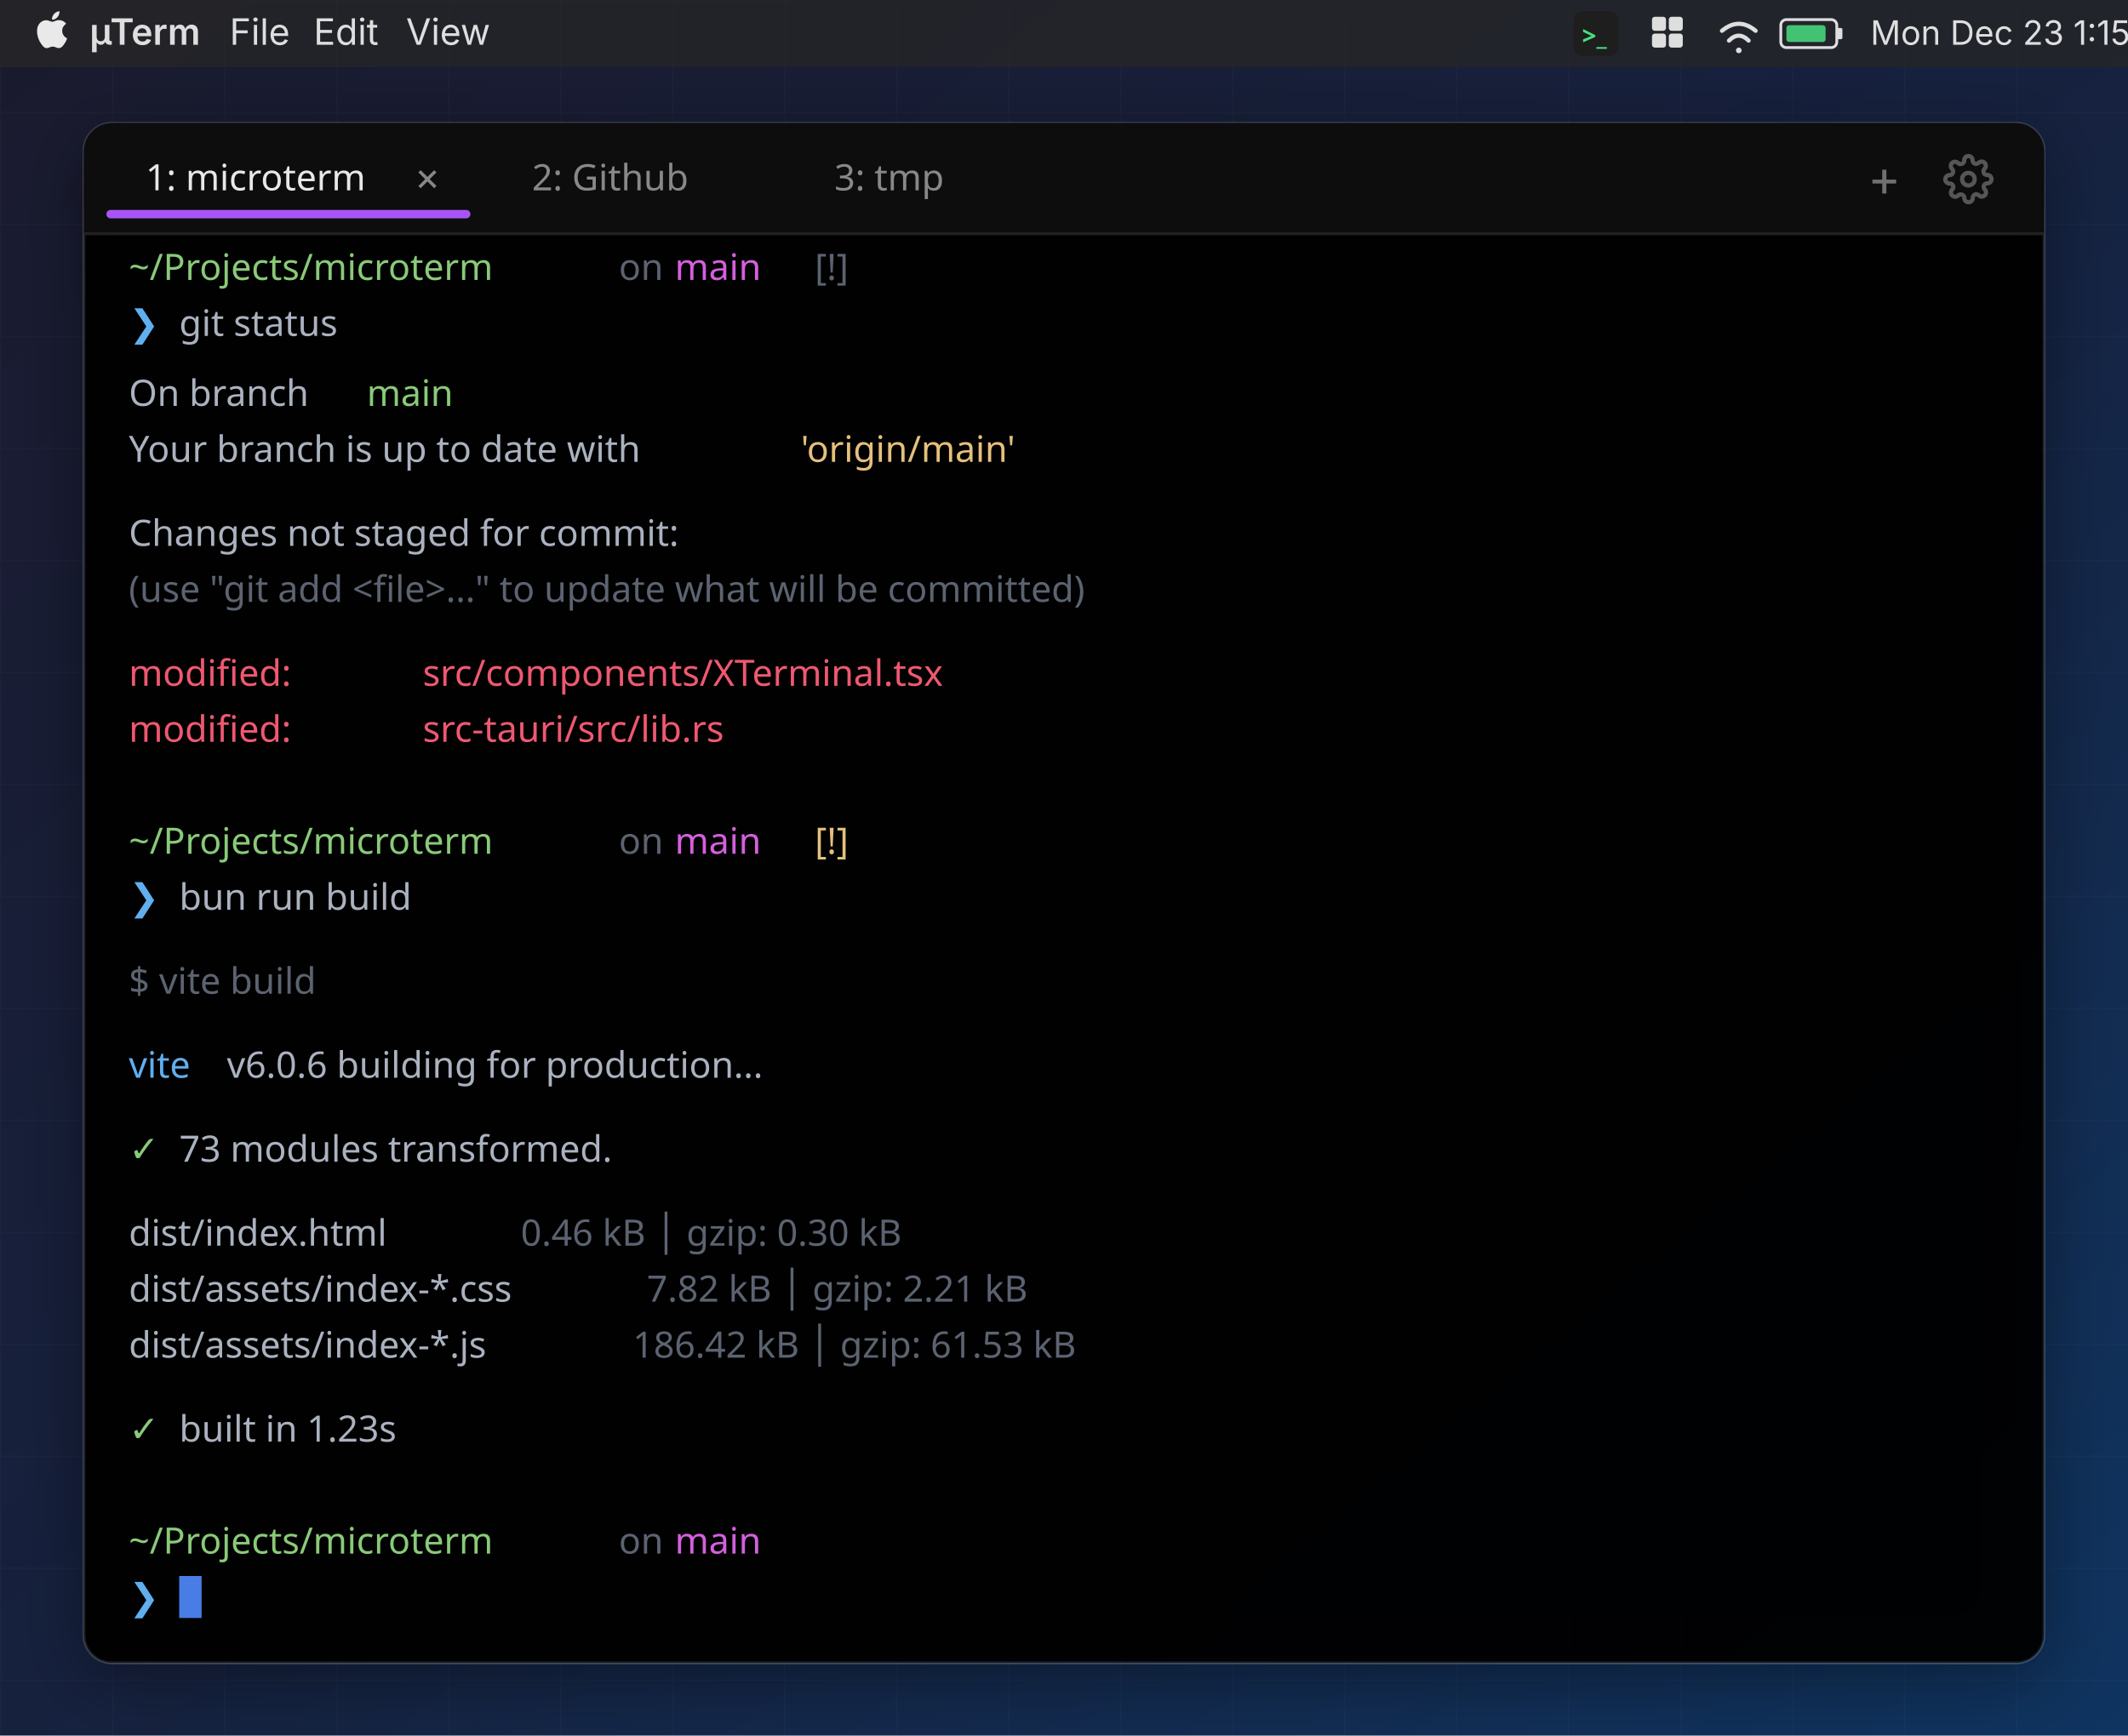
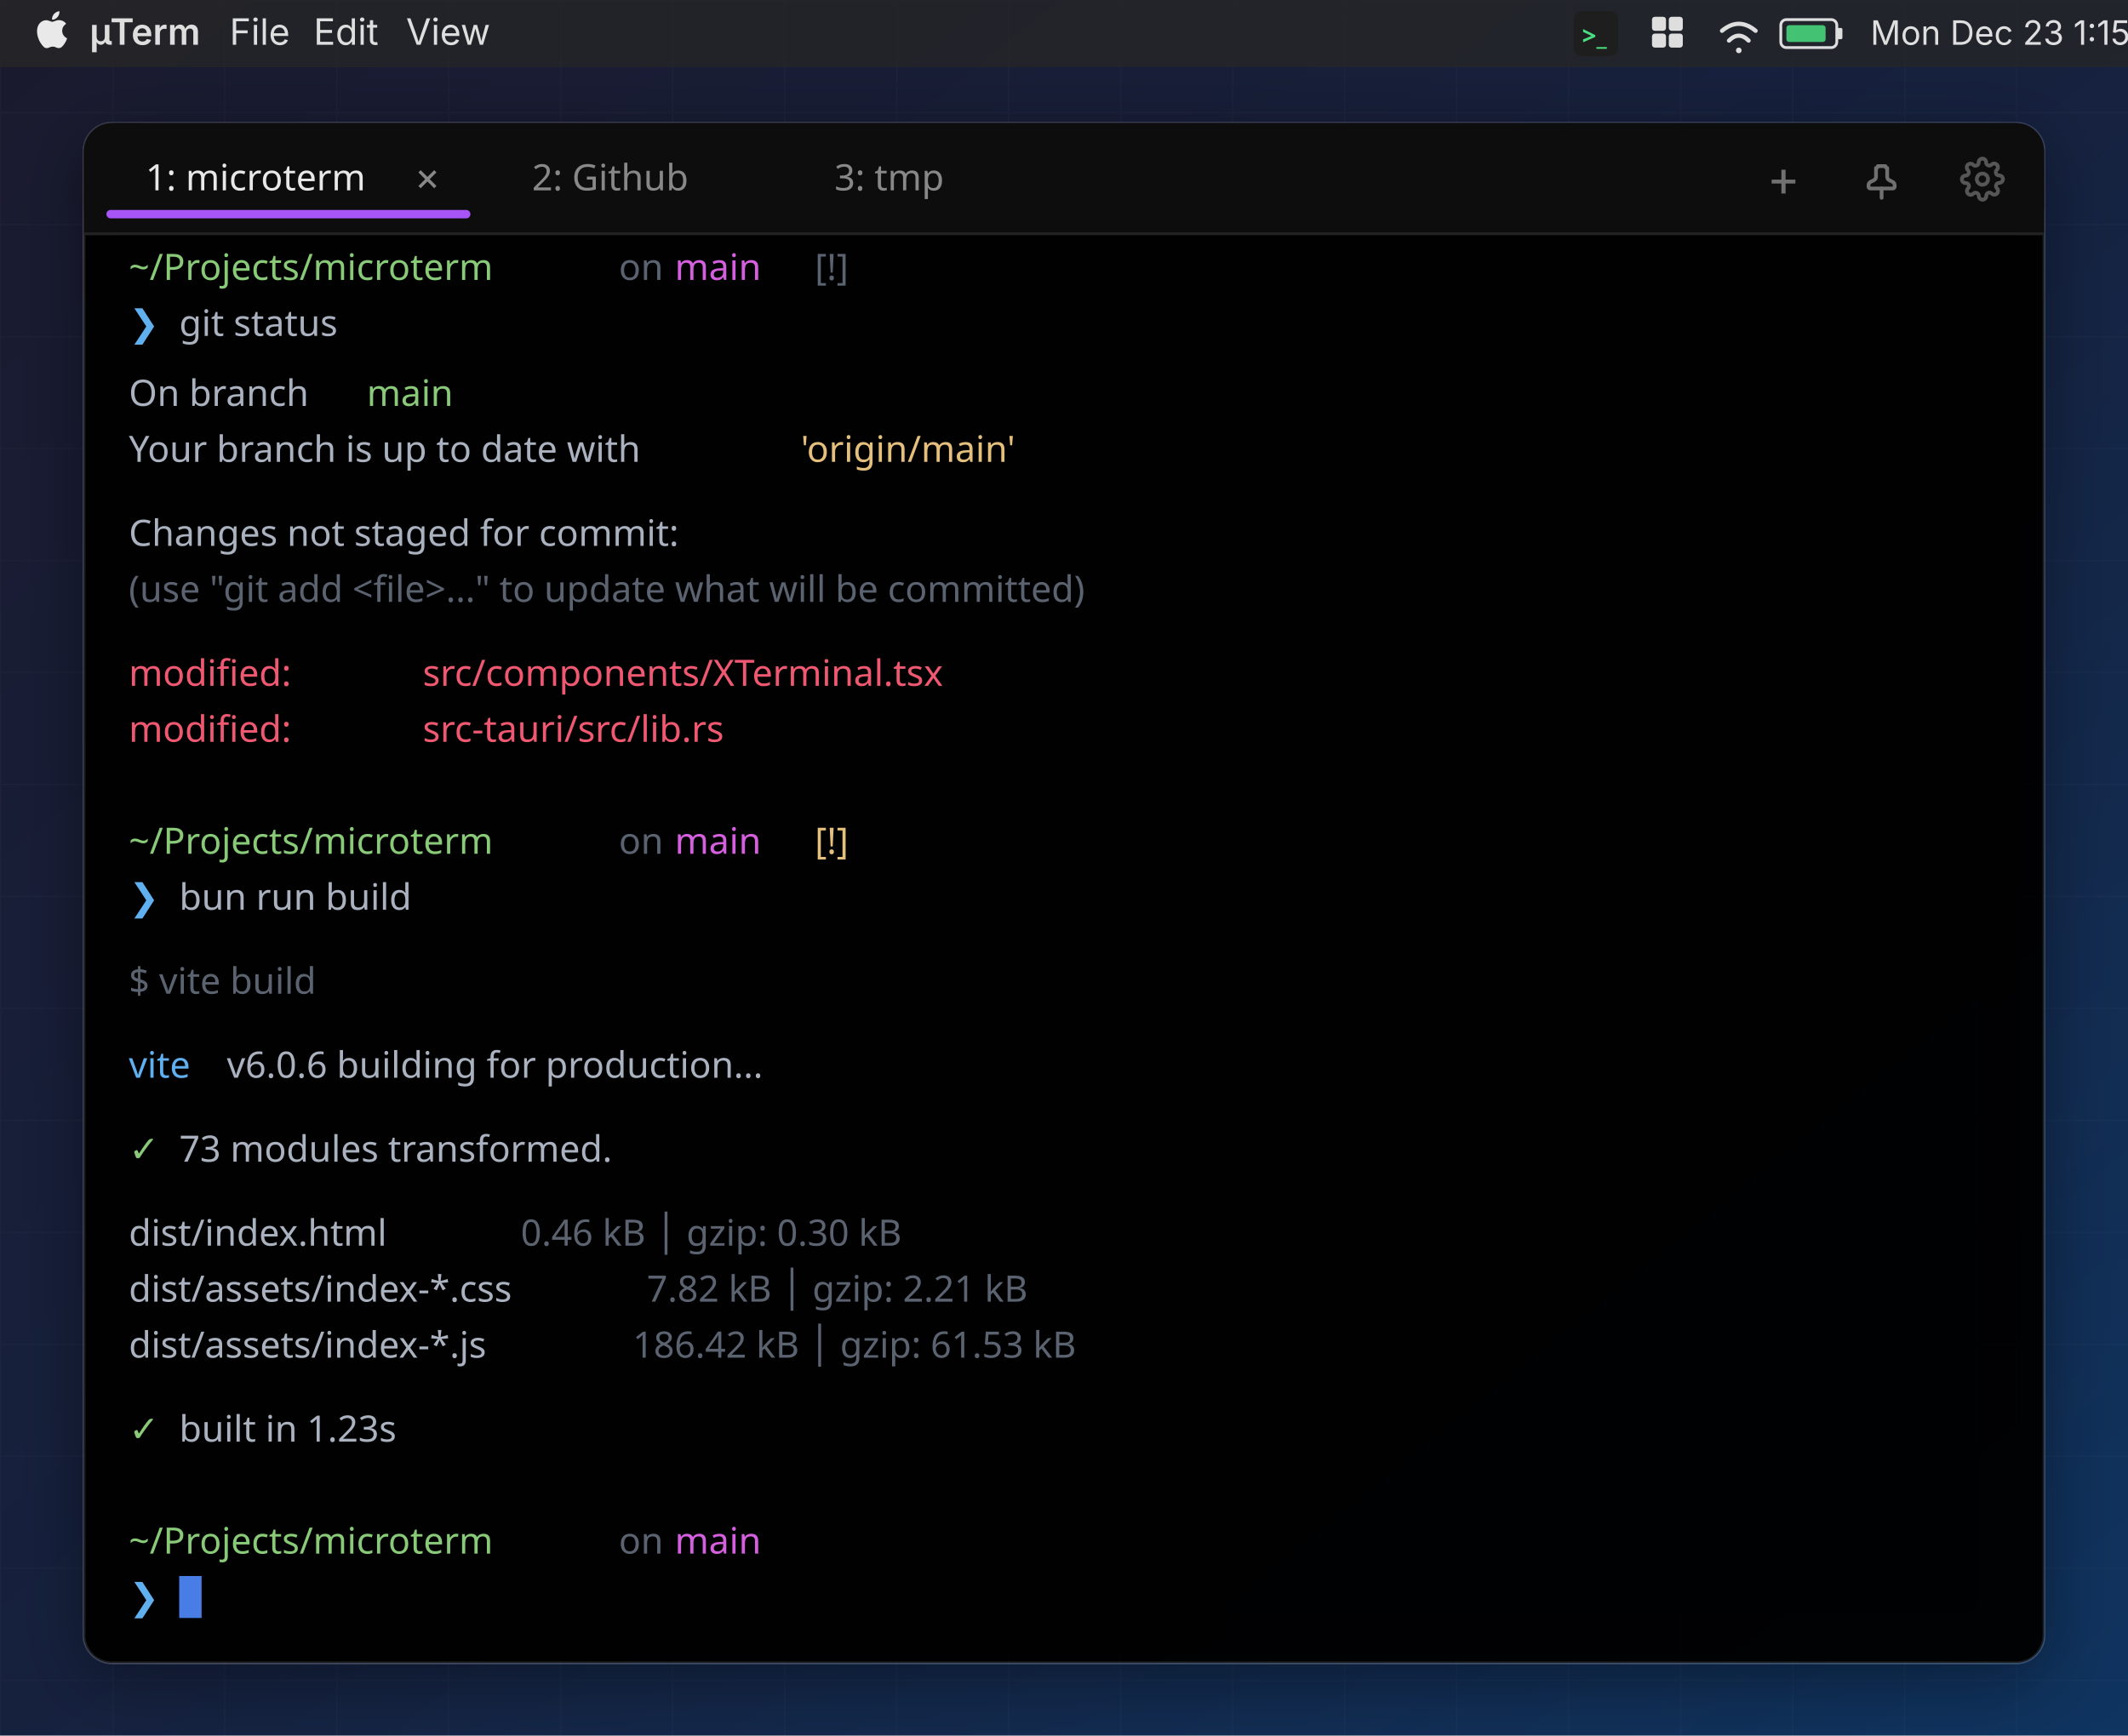
<svg xmlns="http://www.w3.org/2000/svg" viewBox="0 0 760 620" fill="none">
  <defs>
    <linearGradient id="desktopBg" x1="0%" y1="0%" x2="100%" y2="100%">
      <stop offset="0%" style="stop-color:#1a1a2e" />
      <stop offset="50%" style="stop-color:#16213e" />
      <stop offset="100%" style="stop-color:#0f3460" />
    </linearGradient>
    <filter id="windowShadow" x="-10%" y="-10%" width="120%" height="120%">
      <feDropShadow dx="0" dy="6" stdDeviation="12" flood-color="#000" flood-opacity="0.4" />
    </filter>
    <filter id="iconGlow">
      <feGaussianBlur stdDeviation="2" result="blur" />
      <feMerge>
        <feMergeNode in="blur" />
        <feMergeNode in="SourceGraphic" />
      </feMerge>
    </filter>
  </defs>
  <rect width="760" height="620" fill="url(#desktopBg)" />
  <pattern id="grid" width="40" height="40" patternUnits="userSpaceOnUse">
    <path d="M 40 0 L 0 0 0 40" fill="none" stroke="rgba(255,255,255,0.02)" stroke-width="1" />
  </pattern>
  <rect width="760" height="620" fill="url(#grid)" />
  <rect x="0" y="0" width="760" height="24" fill="rgba(38,38,38,0.75)" />
  <g transform="translate(12, 4)">
    <path d="M12.152 6.896c-.948 0-2.415-1.078-3.96-1.04-2.04.027-3.91 1.183-4.961 3.014-2.117 3.675-.546 9.103 1.519 12.09 1.013 1.454 2.208 3.09 3.792 3.039 1.52-.065 2.09-.987 3.935-.987 1.831 0 2.35.987 3.96.948 1.637-.026 2.676-1.48 3.676-2.948 1.156-1.688 1.636-3.325 1.662-3.415-.039-.013-3.182-1.221-3.22-4.857-.026-3.04 2.48-4.494 2.597-4.559-1.429-2.09-3.623-2.324-4.39-2.376-2-.156-3.675 1.09-4.61 1.09zM15.53 3.83c.843-1.012 1.4-2.427 1.245-3.83-1.207.052-2.662.805-3.532 1.818-.78.896-1.454 2.338-1.273 3.714 1.338.104 2.715-.688 3.559-1.701" fill="#fff" opacity="0.9" transform="scale(0.55)" />
  </g>
  <text x="32" y="16" font-family="-apple-system, SF Pro Text, system-ui" font-size="13" font-weight="600" fill="#fff" opacity="0.85">µTerm</text>
  <text x="82" y="16" font-family="-apple-system, SF Pro Text, system-ui" font-size="13" fill="#fff" opacity="0.85">File</text>
  <text x="112" y="16" font-family="-apple-system, SF Pro Text, system-ui" font-size="13" fill="#fff" opacity="0.85">Edit</text>
  <text x="145" y="16" font-family="-apple-system, SF Pro Text, system-ui" font-size="13" fill="#fff" opacity="0.85">View</text>
  <g transform="translate(562, 4)">
    <rect x="0" y="0" width="16" height="16" rx="3" fill="#1e1e1e" />
    <text x="3" y="12" font-family="SF Mono, Menlo" font-size="9" fill="#4ade80" font-weight="600">&gt;_</text>
  </g>
  <g transform="translate(590, 6)" opacity="0.85">
    <rect x="0" y="0" width="5" height="5" rx="1" fill="#fff" />
    <rect x="6" y="0" width="5" height="5" rx="1" fill="#fff" />
    <rect x="0" y="6" width="5" height="5" rx="1" fill="#fff" />
    <rect x="6" y="6" width="5" height="5" rx="1" fill="#fff" />
  </g>
  <g transform="translate(614, 5)" opacity="0.85">
    <path d="M7 13 L7 13" stroke="#fff" stroke-width="2" stroke-linecap="round" />
    <path d="M3.5 9.5 Q7 6 10.5 9.5" fill="none" stroke="#fff" stroke-width="1.5" stroke-linecap="round" />
    <path d="M1 6 Q7 1 13 6" fill="none" stroke="#fff" stroke-width="1.5" stroke-linecap="round" />
  </g>
  <g transform="translate(636, 7)" opacity="0.85">
    <rect x="0" y="0" width="20" height="10" rx="2" fill="none" stroke="#fff" stroke-width="1" />
    <rect x="20" y="3" width="2" height="4" rx="0.5" fill="#fff" />
    <rect x="2" y="2" width="14" height="6" rx="1" fill="#4ade80" />
  </g>
  <text x="668" y="16" font-family="-apple-system, SF Pro Text, system-ui" font-size="12" fill="#fff" opacity="0.85">Mon Dec 23  1:15 PM</text>
  <g transform="translate(30, 44)" filter="url(#windowShadow)">
    <rect width="700" height="550" rx="10" fill="rgba(0,0,0,0.95)" />
    <rect width="700" height="550" rx="10" fill="none" stroke="rgba(255,255,255,0.1)" stroke-width="1" />
    <rect x="0" y="0" width="700" height="40" rx="10" fill="#101010" />
    <rect x="0" y="10" width="700" height="30" fill="#101010" />
    <rect x="0" y="39" width="700" height="1" fill="rgba(255,255,255,0.08)" />
    <g transform="translate(8, 6)">
      <rect width="130" height="28" rx="0" fill="transparent" />
      <text x="14" y="18" font-family="SF Mono, Monaco, Menlo" font-size="13" fill="rgba(255,255,255,0.9)">1: microterm</text>
      <text x="110" y="18" font-family="-apple-system, system-ui" font-size="14" fill="rgba(255,255,255,0.5)">×</text>
      <rect x="0" y="25" width="130" height="3" rx="1.5" fill="#a855f7" />
    </g>
    <g transform="translate(146, 6)">
      <rect width="100" height="28" rx="0" fill="transparent" />
      <text x="14" y="18" font-family="SF Mono, Monaco, Menlo" font-size="13" fill="rgba(255,255,255,0.5)">2: Github</text>
    </g>
    <g transform="translate(254, 6)">
      <rect width="80" height="28" rx="0" fill="transparent" />
      <text x="14" y="18" font-family="SF Mono, Monaco, Menlo" font-size="13" fill="rgba(255,255,255,0.5)">3: tmp</text>
    </g>
-     <g transform="translate(628, 6)">
+     <g transform="translate(592, 6)">
      <rect width="28" height="28" rx="6" fill="transparent" />
      <text x="9" y="20" font-family="-apple-system, system-ui" font-size="18" fill="rgba(255,255,255,0.4)">+</text>
    </g>
-     <g transform="translate(664, 11)" opacity="0.3">
-       <svg viewBox="0 0 24 24" width="18" height="18" fill="none" stroke="#fff" stroke-width="2" stroke-linecap="round" stroke-linejoin="round">
+     <g transform="translate(634, 12)" opacity="0.4">
+       <svg viewBox="0 0 24 24" width="16" height="16" fill="none" stroke="#fff" stroke-width="2" stroke-linecap="round" stroke-linejoin="round">
+         <path d="M12 17v5" />
+         <path d="M9 10.76a2 2 0 0 1-1.11 1.79l-1.78.9A2 2 0 0 0 5 15.24V16a1 1 0 0 0 1 1h12a1 1 0 0 0 1-1v-.76a2 2 0 0 0-1.11-1.79l-1.78-.9A2 2 0 0 1 15 10.76V6a1 1 0 0 1-1-1H10a1 1 0 0 1-1 1v4.76Z" />
+       </svg>
+     </g>
+     <g transform="translate(670, 12)" opacity="0.3">
+       <svg viewBox="0 0 24 24" width="16" height="16" fill="none" stroke="#fff" stroke-width="2" stroke-linecap="round" stroke-linejoin="round">
        <circle cx="12" cy="12" r="3" />
        <path d="M19.4 15a1.65 1.65 0 0 0 .33 1.82l.06.06a2 2 0 0 1 0 2.83 2 2 0 0 1-2.83 0l-.06-.06a1.65 1.65 0 0 0-1.82-.33 1.65 1.65 0 0 0-1 1.51V21a2 2 0 0 1-2 2 2 2 0 0 1-2-2v-.09A1.65 1.65 0 0 0 9 19.4a1.65 1.65 0 0 0-1.82.33l-.06.06a2 2 0 0 1-2.83 0 2 2 0 0 1 0-2.83l.06-.06a1.65 1.65 0 0 0 .33-1.82 1.65 1.65 0 0 0-1.51-1H3a2 2 0 0 1-2-2 2 2 0 0 1 2-2h.09A1.65 1.65 0 0 0 4.6 9a1.65 1.65 0 0 0-.33-1.82l-.06-.06a2 2 0 0 1 0-2.83 2 2 0 0 1 2.83 0l.06.06a1.65 1.65 0 0 0 1.82.33H9a1.65 1.65 0 0 0 1-1.51V3a2 2 0 0 1 2-2 2 2 0 0 1 2 2v.09a1.65 1.65 0 0 0 1 1.51 1.65 1.65 0 0 0 1.82-.33l.06-.06a2 2 0 0 1 2.83 0 2 2 0 0 1 0 2.83l-.06.06a1.65 1.65 0 0 0-.33 1.82V9a1.65 1.65 0 0 0 1.51 1H21a2 2 0 0 1 2 2 2 2 0 0 1-2 2h-.09a1.65 1.65 0 0 0-1.51 1z" />
      </svg>
    </g>
    <g transform="translate(16, 56)">
      <text y="0" font-family="SF Mono, Monaco, Menlo" font-size="13" fill="#89ca78">~/Projects/microterm</text>
      <text y="0" x="175" font-family="SF Mono, Monaco, Menlo" font-size="13" fill="#5c6370">on</text>
      <text y="0" x="195" font-family="SF Mono, Monaco, Menlo" font-size="13" fill="#d55fde"> main</text>
      <text y="0" x="245" font-family="SF Mono, Monaco, Menlo" font-size="13" fill="#5c6370">[!]</text>
      <text y="20" font-family="SF Mono, Monaco, Menlo" font-size="13" fill="#61afef">❯</text>
      <text y="20" x="18" font-family="SF Mono, Monaco, Menlo" font-size="13" fill="#abb2bf">git status</text>
      <text y="45" font-family="SF Mono, Monaco, Menlo" font-size="13" fill="#abb2bf">On branch </text>
      <text y="45" x="85" font-family="SF Mono, Monaco, Menlo" font-size="13" fill="#89ca78">main</text>
      <text y="65" font-family="SF Mono, Monaco, Menlo" font-size="13" fill="#abb2bf">Your branch is up to date with </text>
      <text y="65" x="240" font-family="SF Mono, Monaco, Menlo" font-size="13" fill="#e5c07b">'origin/main'</text>
      <text y="95" font-family="SF Mono, Monaco, Menlo" font-size="13" fill="#abb2bf">Changes not staged for commit:</text>
      <text y="115" font-family="SF Mono, Monaco, Menlo" font-size="13" fill="#5c6370">  (use "git add &lt;file&gt;..." to update what will be committed)</text>
      <text y="145" font-family="SF Mono, Monaco, Menlo" font-size="13" fill="#ef596f">        modified:</text>
      <text y="145" x="105" font-family="SF Mono, Monaco, Menlo" font-size="13" fill="#ef596f">src/components/XTerminal.tsx</text>
      <text y="165" font-family="SF Mono, Monaco, Menlo" font-size="13" fill="#ef596f">        modified:</text>
      <text y="165" x="105" font-family="SF Mono, Monaco, Menlo" font-size="13" fill="#ef596f">src-tauri/src/lib.rs</text>
      <text y="205" font-family="SF Mono, Monaco, Menlo" font-size="13" fill="#89ca78">~/Projects/microterm</text>
      <text y="205" x="175" font-family="SF Mono, Monaco, Menlo" font-size="13" fill="#5c6370">on</text>
      <text y="205" x="195" font-family="SF Mono, Monaco, Menlo" font-size="13" fill="#d55fde"> main</text>
      <text y="205" x="245" font-family="SF Mono, Monaco, Menlo" font-size="13" fill="#e5c07b">[!]</text>
      <text y="225" font-family="SF Mono, Monaco, Menlo" font-size="13" fill="#61afef">❯</text>
      <text y="225" x="18" font-family="SF Mono, Monaco, Menlo" font-size="13" fill="#abb2bf">bun run build</text>
      <text y="255" font-family="SF Mono, Monaco, Menlo" font-size="13" fill="#5c6370">$ vite build</text>
      <text y="285" font-family="SF Mono, Monaco, Menlo" font-size="13" fill="#61afef">vite</text>
      <text y="285" x="35" font-family="SF Mono, Monaco, Menlo" font-size="13" fill="#abb2bf">v6.0.6 building for production...</text>
      <text y="315" font-family="SF Mono, Monaco, Menlo" font-size="13" fill="#89ca78">✓</text>
      <text y="315" x="18" font-family="SF Mono, Monaco, Menlo" font-size="13" fill="#abb2bf">73 modules transformed.</text>
      <text y="345" font-family="SF Mono, Monaco, Menlo" font-size="13" fill="#abb2bf">dist/index.html</text>
      <text y="345" x="140" font-family="SF Mono, Monaco, Menlo" font-size="13" fill="#5c6370">0.46 kB │ gzip: 0.30 kB</text>
      <text y="365" font-family="SF Mono, Monaco, Menlo" font-size="13" fill="#abb2bf">dist/assets/index-*.css</text>
      <text y="365" x="185" font-family="SF Mono, Monaco, Menlo" font-size="13" fill="#5c6370">7.82 kB │ gzip: 2.21 kB</text>
      <text y="385" font-family="SF Mono, Monaco, Menlo" font-size="13" fill="#abb2bf">dist/assets/index-*.js</text>
      <text y="385" x="180" font-family="SF Mono, Monaco, Menlo" font-size="13" fill="#5c6370">186.42 kB │ gzip: 61.53 kB</text>
      <text y="415" font-family="SF Mono, Monaco, Menlo" font-size="13" fill="#89ca78">✓</text>
      <text y="415" x="18" font-family="SF Mono, Monaco, Menlo" font-size="13" fill="#abb2bf">built in 1.23s</text>
      <text y="455" font-family="SF Mono, Monaco, Menlo" font-size="13" fill="#89ca78">~/Projects/microterm</text>
      <text y="455" x="175" font-family="SF Mono, Monaco, Menlo" font-size="13" fill="#5c6370">on</text>
      <text y="455" x="195" font-family="SF Mono, Monaco, Menlo" font-size="13" fill="#d55fde"> main</text>
      <text y="475" font-family="SF Mono, Monaco, Menlo" font-size="13" fill="#61afef">❯</text>
      <rect x="18" y="463" width="8" height="15" fill="#528bff" opacity="0.9">
        <animate attributeName="opacity" values="0.9;0;0.9" dur="1s" repeatCount="indefinite" />
      </rect>
    </g>
  </g>
</svg>
